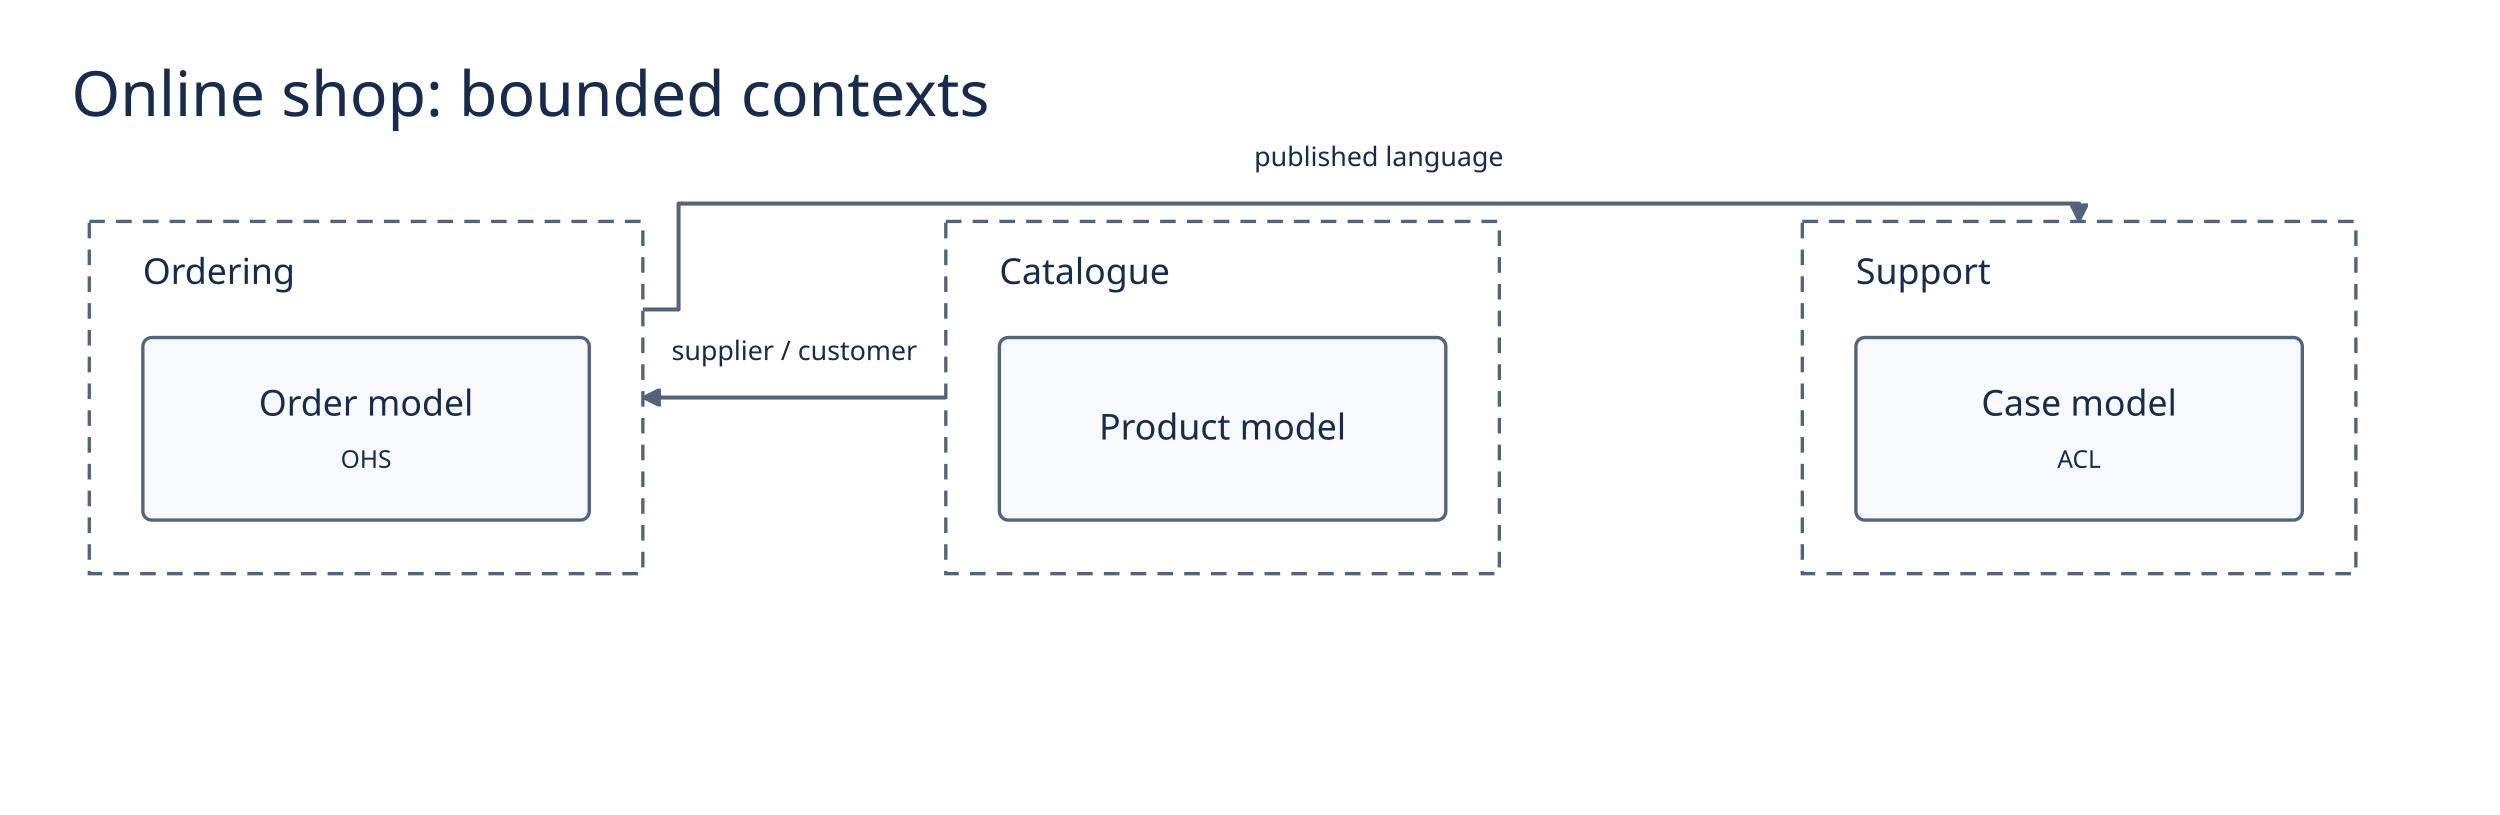
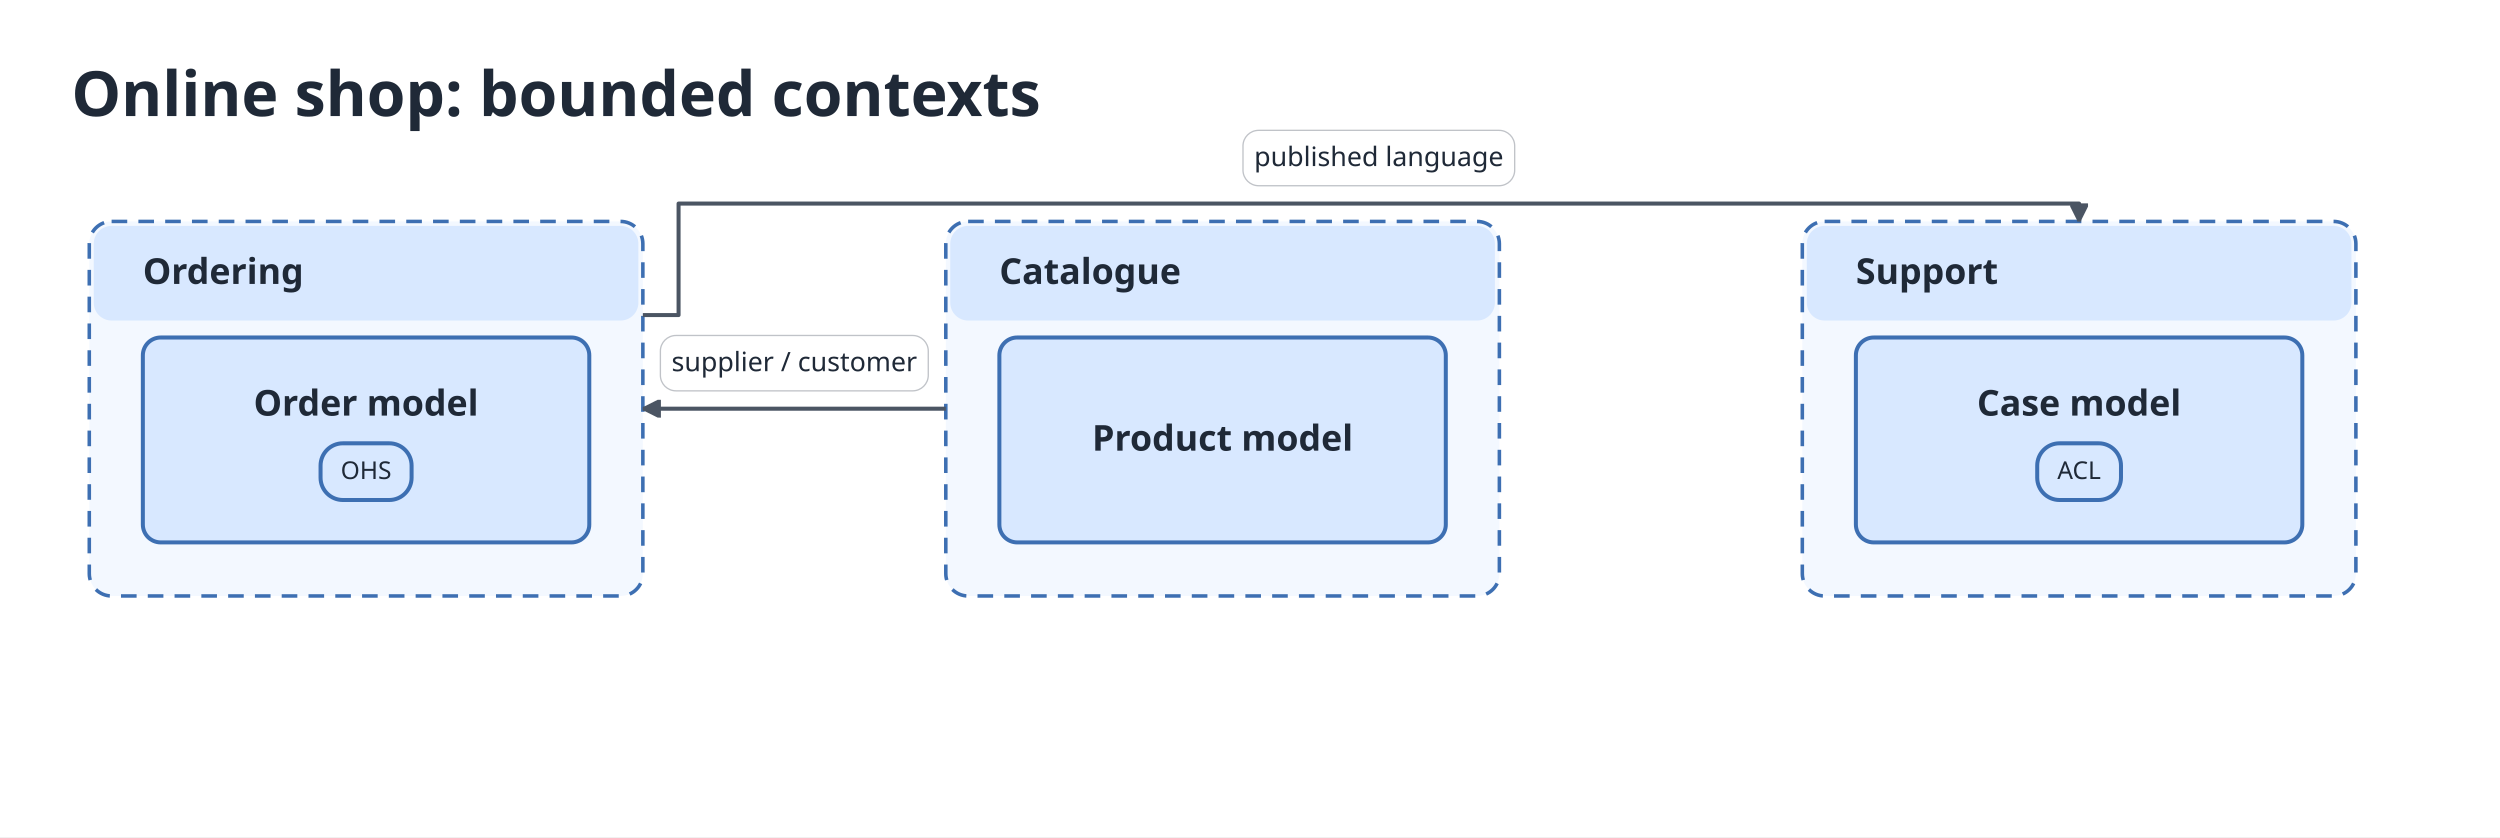
- <svg xmlns="http://www.w3.org/2000/svg" viewBox="0 0 1120 365" width="1120" height="365" lang="en" role="img" aria-labelledby="c7-en-document-title c7-en-document-desc" data-archatlas="0.1" data-measured-with="pillow">
+ <svg xmlns="http://www.w3.org/2000/svg" viewBox="0 0 1120 375" width="1120" height="375" lang="en" role="img" aria-labelledby="c7-en-document-title c7-en-document-desc" data-archatlas="0.1" data-measured-with="pillow">
  <defs>
    <marker id="c7-en-marker-peer-arrow" viewBox="0 0 10 10" refX="10" refY="5" markerWidth="8" markerHeight="8" markerUnits="userSpaceOnUse" orient="auto-start-reverse">
-       <path d="M 0 0 L 10 5 L 0 10 Z" fill="#52647d" stroke="#52647d" stroke-width="1.5" />
+       <path d="M 0 0 L 10 5 L 0 10 Z" fill="#4B5563" stroke="#4B5563" stroke-width="1.5" />
    </marker>
    <marker id="c7-en-marker-peer-circle" viewBox="0 0 10 10" refX="5" refY="5" markerWidth="8" markerHeight="8" markerUnits="userSpaceOnUse">
-       <circle cx="5" cy="5" r="3.5" fill="#ffffff" stroke="#52647d" stroke-width="1.5" />
+       <circle cx="5" cy="5" r="3.5" fill="#ffffff" stroke="#4B5563" stroke-width="1.5" />
    </marker>
  </defs>
-   <rect width="1120" height="365" fill="#ffffff" data-role="canvas" />
-   <rect id="c7-en-shape-group-g_o" data-id="g_o" data-role="group" data-parent="" data-kind="boundary" fill="#ffffff" stroke="#52647d" stroke-width="1.5" data-box="40 99.2 248 157.8" stroke-dasharray="7 5" x="40" y="99.2" width="248" height="157.8" rx="0" />
-   <rect id="c7-en-shape-node-o" data-id="o" data-role="node" data-parent="g_o" data-kind="component" fill="#f7f9fc" stroke="#52647d" stroke-width="1.5" data-box="64 151.2 200 81.8" x="64" y="151.2" width="200" height="81.8" rx="4" />
-   <rect id="c7-en-shape-group-g_c" data-id="g_c" data-role="group" data-parent="" data-kind="boundary" fill="#ffffff" stroke="#52647d" stroke-width="1.5" data-box="423.719 99.2 248 157.8" stroke-dasharray="7 5" x="423.719" y="99.2" width="248" height="157.8" rx="0" />
-   <rect id="c7-en-shape-node-c" data-id="c" data-role="node" data-parent="g_c" data-kind="component" fill="#f7f9fc" stroke="#52647d" stroke-width="1.5" data-box="447.719 151.2 200 81.8" x="447.719" y="151.2" width="200" height="81.8" rx="4" />
-   <rect id="c7-en-shape-group-g_s" data-id="g_s" data-role="group" data-parent="" data-kind="boundary" fill="#ffffff" stroke="#52647d" stroke-width="1.5" data-box="807.438 99.2 248 157.8" stroke-dasharray="7 5" x="807.438" y="99.2" width="248" height="157.8" rx="0" />
-   <rect id="c7-en-shape-node-s" data-id="s" data-role="node" data-parent="g_s" data-kind="component" fill="#f7f9fc" stroke="#52647d" stroke-width="1.5" data-box="831.438 151.2 200 81.8" x="831.438" y="151.2" width="200" height="81.8" rx="4" />
-   <polyline id="c7-en-edge-edge-1" data-id="edge-1" data-role="edge" data-from="g_c" data-to="g_o" data-kind="call" points="423.719,178.1 288,178.1" fill="none" stroke="#52647d" stroke-width="1.8" stroke-linejoin="round" marker-end="url(#c7-en-marker-peer-arrow)" />
-   <polyline id="c7-en-edge-edge-2" data-id="edge-2" data-role="edge" data-from="g_o" data-to="g_s" data-kind="call" points="288,138.65 304,138.65 304,91.2 931.438,91.2 931.438,99.2" fill="none" stroke="#52647d" stroke-width="1.8" stroke-linejoin="round" marker-end="url(#c7-en-marker-peer-arrow)" />
-   <rect id="c7-en-shape-label-bg-__edge-1-background" data-id="__edge-1-background" data-role="label-bg" data-parent="edge-1" x="295.852" y="145.3" width="120.016" height="24.8" fill="#ffffff" fill-opacity="0.92" rx="3" />
-   <rect id="c7-en-shape-label-bg-__edge-2-background" data-id="__edge-2-background" data-role="label-bg" data-parent="edge-2" x="556.859" y="58.4" width="121.719" height="24.8" fill="#ffffff" fill-opacity="0.92" rx="3" />
-   <text id="c7-en-text-title-figure-title" data-id="figure-title" data-role="title" data-owner="" x="32" y="52" data-source="Online shop: bounded contexts" font-size="28" font-family="&quot;Noto Sans CJK SC&quot;, &quot;Source Han Sans SC&quot;, &quot;PingFang SC&quot;, &quot;Microsoft YaHei&quot;, &quot;WenQuanYi Zen Hei&quot;, &quot;Noto Sans&quot;, &quot;DejaVu Sans&quot;, &quot;Liberation Sans&quot;, sans-serif" text-anchor="start" fill="#172b4d" data-text-box="32 24 411.234 39.2">
+   <rect width="1120" height="375" fill="#ffffff" data-role="canvas" />
+   <rect id="c7-en-shape-group-g_o" data-id="g_o" data-role="group" data-parent="" data-kind="boundary" data-shape="card" fill="#F3F8FF" stroke="#3D6FB2" stroke-width="1.6" data-box="40 99.2 248 167.8" stroke-dasharray="7 5" x="40" y="99.2" width="248" height="167.8" rx="10" />
+   <rect data-role="header-band" data-parent="g_o" x="42" y="101.2" width="244" height="42.4" rx="8" fill="#D8E8FF" />
+   <rect id="c7-en-shape-node-o" data-id="o" data-role="node" data-parent="g_o" data-kind="component" data-shape="card" fill="#D8E8FF" stroke="#3D6FB2" stroke-width="1.8" data-box="64 151.2 200 91.8" x="64" y="151.2" width="200" height="91.8" rx="8" />
+   <rect id="c7-en-shape-chip-__o-chip-2" data-id="__o-chip-2" data-role="chip" data-parent="o" data-kind="component" data-shape="card" fill="#D8E8FF" stroke="#3D6FB2" stroke-width="1.8" data-box="143.609 198.6 40.781 25.4" x="143.609" y="198.6" width="40.781" height="25.4" rx="10" />
+   <rect id="c7-en-shape-group-g_c" data-id="g_c" data-role="group" data-parent="" data-kind="boundary" data-shape="card" fill="#F3F8FF" stroke="#3D6FB2" stroke-width="1.6" data-box="423.719 99.2 248 167.8" stroke-dasharray="7 5" x="423.719" y="99.2" width="248" height="167.8" rx="10" />
+   <rect data-role="header-band" data-parent="g_c" x="425.719" y="101.2" width="244" height="42.4" rx="8" fill="#D8E8FF" />
+   <rect id="c7-en-shape-node-c" data-id="c" data-role="node" data-parent="g_c" data-kind="component" data-shape="card" fill="#D8E8FF" stroke="#3D6FB2" stroke-width="1.8" data-box="447.719 151.2 200 91.8" x="447.719" y="151.2" width="200" height="91.8" rx="8" />
+   <rect id="c7-en-shape-group-g_s" data-id="g_s" data-role="group" data-parent="" data-kind="boundary" data-shape="card" fill="#F3F8FF" stroke="#3D6FB2" stroke-width="1.6" data-box="807.438 99.2 248 167.8" stroke-dasharray="7 5" x="807.438" y="99.2" width="248" height="167.8" rx="10" />
+   <rect data-role="header-band" data-parent="g_s" x="809.438" y="101.2" width="244" height="42.4" rx="8" fill="#D8E8FF" />
+   <rect id="c7-en-shape-node-s" data-id="s" data-role="node" data-parent="g_s" data-kind="component" data-shape="card" fill="#D8E8FF" stroke="#3D6FB2" stroke-width="1.8" data-box="831.438 151.2 200 91.8" x="831.438" y="151.2" width="200" height="91.8" rx="8" />
+   <rect id="c7-en-shape-chip-__s-chip-7" data-id="__s-chip-7" data-role="chip" data-parent="s" data-kind="component" data-shape="card" fill="#D8E8FF" stroke="#3D6FB2" stroke-width="1.8" data-box="912.672 198.6 37.531 25.4" x="912.672" y="198.6" width="37.531" height="25.4" rx="10" />
+   <polyline id="c7-en-edge-edge-1" data-id="edge-1" data-role="edge" data-from="g_c" data-to="g_o" data-kind="call" points="423.719,183.1 288,183.1" fill="none" stroke="#4B5563" stroke-width="1.8" stroke-linejoin="round" marker-end="url(#c7-en-marker-peer-arrow)" />
+   <polyline id="c7-en-edge-edge-2" data-id="edge-2" data-role="edge" data-from="g_o" data-to="g_s" data-kind="call" points="288,141.15 304,141.15 304,91.2 931.438,91.2 931.438,99.2" fill="none" stroke="#4B5563" stroke-width="1.8" stroke-linejoin="round" marker-end="url(#c7-en-marker-peer-arrow)" />
+   <rect id="c7-en-shape-label-bg-__edge-1-background" data-id="__edge-1-background" data-role="label-bg" data-parent="edge-1" x="295.852" y="150.3" width="120.016" height="24.8" fill="#ffffff" fill-opacity="0.96" rx="7" stroke="#4B5563" stroke-opacity="0.35" stroke-width="0.6" />
+   <rect id="c7-en-shape-label-bg-__edge-2-background" data-id="__edge-2-background" data-role="label-bg" data-parent="edge-2" x="556.859" y="58.4" width="121.719" height="24.8" fill="#ffffff" fill-opacity="0.96" rx="7" stroke="#4B5563" stroke-opacity="0.35" stroke-width="0.6" />
+   <text id="c7-en-text-title-figure-title" data-id="figure-title" data-role="title" data-owner="" x="32" y="52" data-source="Online shop: bounded contexts" font-size="28" font-family="&quot;Noto Sans CJK SC&quot;, &quot;Source Han Sans SC&quot;, &quot;PingFang SC&quot;, &quot;Microsoft YaHei&quot;, &quot;WenQuanYi Zen Hei&quot;, &quot;Noto Sans&quot;, &quot;DejaVu Sans&quot;, &quot;Liberation Sans&quot;, sans-serif" font-weight="700" text-anchor="start" fill="#1F2937" data-text-box="32 24 434.219 39.2">
    <tspan x="32" y="52">
      <tspan font-family="Noto Sans" x="32">Online</tspan>
-       <tspan font-family="Noto Sans" x="118.703"> </tspan>
-       <tspan font-family="Noto Sans" x="125.984">shop:</tspan>
-       <tspan font-family="Noto Sans" x="198.344"> </tspan>
-       <tspan font-family="Noto Sans" x="205.625">bounded</tspan>
-       <tspan font-family="Noto Sans" x="324.609"> </tspan>
-       <tspan font-family="Noto Sans" x="331.891">contexts</tspan>
+       <tspan font-family="Noto Sans" x="124.703"> </tspan>
+       <tspan font-family="Noto Sans" x="131.984">shop:</tspan>
+       <tspan font-family="Noto Sans" x="207.328"> </tspan>
+       <tspan font-family="Noto Sans" x="214.609">bounded</tspan>
+       <tspan font-family="Noto Sans" x="338.422"> </tspan>
+       <tspan font-family="Noto Sans" x="345.703">contexts</tspan>
    </tspan>
  </text>
-   <text id="c7-en-text-group-title-g_o-title" data-id="g_o-title" data-role="group-title" data-owner="g_o" x="64" y="127.2" data-source="Ordering" font-size="16" font-family="&quot;Noto Sans CJK SC&quot;, &quot;Source Han Sans SC&quot;, &quot;PingFang SC&quot;, &quot;Microsoft YaHei&quot;, &quot;WenQuanYi Zen Hei&quot;, &quot;Noto Sans&quot;, &quot;DejaVu Sans&quot;, &quot;Liberation Sans&quot;, sans-serif" text-anchor="start" fill="#172b4d" data-text-box="64 111.2 68.141 22.4">
+   <text id="c7-en-text-group-title-g_o-title" data-id="g_o-title" data-role="group-title" data-owner="g_o" x="64" y="127.2" data-source="Ordering" font-size="16" font-family="&quot;Noto Sans CJK SC&quot;, &quot;Source Han Sans SC&quot;, &quot;PingFang SC&quot;, &quot;Microsoft YaHei&quot;, &quot;WenQuanYi Zen Hei&quot;, &quot;Noto Sans&quot;, &quot;DejaVu Sans&quot;, &quot;Liberation Sans&quot;, sans-serif" font-weight="700" text-anchor="start" fill="#1F2937" data-text-box="64 111.2 72.047 22.4">
    <tspan x="64" y="127.2">
      <tspan font-family="Noto Sans" x="64">Ordering</tspan>
    </tspan>
  </text>
-   <text id="c7-en-text-name-o-name" data-id="o-name" data-role="name" data-owner="o" x="164" y="186.2" data-source="Order model" font-size="16" font-family="&quot;Noto Sans CJK SC&quot;, &quot;Source Han Sans SC&quot;, &quot;PingFang SC&quot;, &quot;Microsoft YaHei&quot;, &quot;WenQuanYi Zen Hei&quot;, &quot;Noto Sans&quot;, &quot;DejaVu Sans&quot;, &quot;Liberation Sans&quot;, sans-serif" text-anchor="start" fill="#172b4d" data-text-box="115.961 170.2 96.078 22.4">
-     <tspan x="115.961" y="186.2">
-       <tspan font-family="Noto Sans" x="115.961">Order</tspan>
-       <tspan font-family="Noto Sans" x="160.242"> </tspan>
-       <tspan font-family="Noto Sans" x="164.398">model</tspan>
+   <text id="c7-en-text-name-o-name" data-id="o-name" data-role="name" data-owner="o" x="164" y="186.2" data-source="Order model" font-size="16" font-family="&quot;Noto Sans CJK SC&quot;, &quot;Source Han Sans SC&quot;, &quot;PingFang SC&quot;, &quot;Microsoft YaHei&quot;, &quot;WenQuanYi Zen Hei&quot;, &quot;Noto Sans&quot;, &quot;DejaVu Sans&quot;, &quot;Liberation Sans&quot;, sans-serif" font-weight="700" text-anchor="start" fill="#1F2937" data-text-box="113.617 170.2 100.766 22.4">
+     <tspan x="113.617" y="186.2">
+       <tspan font-family="Noto Sans" x="113.617">Order</tspan>
+       <tspan font-family="Noto Sans" x="160.148"> </tspan>
+       <tspan font-family="Noto Sans" x="164.305">model</tspan>
    </tspan>
  </text>
-   <text id="c7-en-text-tags-o-tags" data-id="o-tags" data-role="tags" data-owner="o" x="164" y="209.6" data-source="OHS" font-size="11" font-family="&quot;Noto Sans CJK SC&quot;, &quot;Source Han Sans SC&quot;, &quot;PingFang SC&quot;, &quot;Microsoft YaHei&quot;, &quot;WenQuanYi Zen Hei&quot;, &quot;Noto Sans&quot;, &quot;DejaVu Sans&quot;, &quot;Liberation Sans&quot;, sans-serif" text-anchor="start" fill="#172b4d" data-text-box="152.609 198.6 22.781 15.4">
-     <tspan x="152.609" y="209.6">
+   <text id="c7-en-text-chip-text-__o-chip-2-text" data-id="__o-chip-2-text" data-role="chip-text" data-owner="__o-chip-2" x="152.609" y="214.6" data-source="OHS" font-size="11" font-family="&quot;Noto Sans CJK SC&quot;, &quot;Source Han Sans SC&quot;, &quot;PingFang SC&quot;, &quot;Microsoft YaHei&quot;, &quot;WenQuanYi Zen Hei&quot;, &quot;Noto Sans&quot;, &quot;DejaVu Sans&quot;, &quot;Liberation Sans&quot;, sans-serif" font-weight="400" text-anchor="start" fill="#1F2937" data-text-box="152.609 203.6 22.781 15.4">
+     <tspan x="152.609" y="214.6">
      <tspan font-family="Noto Sans" x="152.609">OHS</tspan>
    </tspan>
  </text>
-   <text id="c7-en-text-group-title-g_c-title" data-id="g_c-title" data-role="group-title" data-owner="g_c" x="447.719" y="127.2" data-source="Catalogue" font-size="16" font-family="&quot;Noto Sans CJK SC&quot;, &quot;Source Han Sans SC&quot;, &quot;PingFang SC&quot;, &quot;Microsoft YaHei&quot;, &quot;WenQuanYi Zen Hei&quot;, &quot;Noto Sans&quot;, &quot;DejaVu Sans&quot;, &quot;Liberation Sans&quot;, sans-serif" text-anchor="start" fill="#172b4d" data-text-box="447.719 111.2 76.406 22.4">
+   <text id="c7-en-text-group-title-g_c-title" data-id="g_c-title" data-role="group-title" data-owner="g_c" x="447.719" y="127.2" data-source="Catalogue" font-size="16" font-family="&quot;Noto Sans CJK SC&quot;, &quot;Source Han Sans SC&quot;, &quot;PingFang SC&quot;, &quot;Microsoft YaHei&quot;, &quot;WenQuanYi Zen Hei&quot;, &quot;Noto Sans&quot;, &quot;DejaVu Sans&quot;, &quot;Liberation Sans&quot;, sans-serif" font-weight="700" text-anchor="start" fill="#1F2937" data-text-box="447.719 111.2 81.312 22.4">
    <tspan x="447.719" y="127.2">
      <tspan font-family="Noto Sans" x="447.719">Catalogue</tspan>
    </tspan>
  </text>
-   <text id="c7-en-text-name-c-name" data-id="c-name" data-role="name" data-owner="c" x="547.719" y="196.9" data-source="Product model" font-size="16" font-family="&quot;Noto Sans CJK SC&quot;, &quot;Source Han Sans SC&quot;, &quot;PingFang SC&quot;, &quot;Microsoft YaHei&quot;, &quot;WenQuanYi Zen Hei&quot;, &quot;Noto Sans&quot;, &quot;DejaVu Sans&quot;, &quot;Liberation Sans&quot;, sans-serif" text-anchor="start" fill="#172b4d" data-text-box="492.383 180.9 110.672 22.4">
-     <tspan x="492.383" y="196.9">
-       <tspan font-family="Noto Sans" x="492.383">Product</tspan>
-       <tspan font-family="Noto Sans" x="551.258"> </tspan>
-       <tspan font-family="Noto Sans" x="555.414">model</tspan>
+   <text id="c7-en-text-name-c-name" data-id="c-name" data-role="name" data-owner="c" x="547.719" y="201.9" data-source="Product model" font-size="16" font-family="&quot;Noto Sans CJK SC&quot;, &quot;Source Han Sans SC&quot;, &quot;PingFang SC&quot;, &quot;Microsoft YaHei&quot;, &quot;WenQuanYi Zen Hei&quot;, &quot;Noto Sans&quot;, &quot;DejaVu Sans&quot;, &quot;Liberation Sans&quot;, sans-serif" font-weight="700" text-anchor="start" fill="#1F2937" data-text-box="489.25 185.9 116.938 22.4">
+     <tspan x="489.25" y="201.9">
+       <tspan font-family="Noto Sans" x="489.25">Product</tspan>
+       <tspan font-family="Noto Sans" x="551.953"> </tspan>
+       <tspan font-family="Noto Sans" x="556.109">model</tspan>
    </tspan>
  </text>
-   <text id="c7-en-text-group-title-g_s-title" data-id="g_s-title" data-role="group-title" data-owner="g_s" x="831.438" y="127.2" data-source="Support" font-size="16" font-family="&quot;Noto Sans CJK SC&quot;, &quot;Source Han Sans SC&quot;, &quot;PingFang SC&quot;, &quot;Microsoft YaHei&quot;, &quot;WenQuanYi Zen Hei&quot;, &quot;Noto Sans&quot;, &quot;DejaVu Sans&quot;, &quot;Liberation Sans&quot;, sans-serif" text-anchor="start" fill="#172b4d" data-text-box="831.438 111.2 60.438 22.4">
+   <text id="c7-en-text-group-title-g_s-title" data-id="g_s-title" data-role="group-title" data-owner="g_s" x="831.438" y="127.2" data-source="Support" font-size="16" font-family="&quot;Noto Sans CJK SC&quot;, &quot;Source Han Sans SC&quot;, &quot;PingFang SC&quot;, &quot;Microsoft YaHei&quot;, &quot;WenQuanYi Zen Hei&quot;, &quot;Noto Sans&quot;, &quot;DejaVu Sans&quot;, &quot;Liberation Sans&quot;, sans-serif" font-weight="700" text-anchor="start" fill="#1F2937" data-text-box="831.438 111.2 63.688 22.4">
    <tspan x="831.438" y="127.2">
      <tspan font-family="Noto Sans" x="831.438">Support</tspan>
    </tspan>
  </text>
-   <text id="c7-en-text-name-s-name" data-id="s-name" data-role="name" data-owner="s" x="931.438" y="186.2" data-source="Case model" font-size="16" font-family="&quot;Noto Sans CJK SC&quot;, &quot;Source Han Sans SC&quot;, &quot;PingFang SC&quot;, &quot;Microsoft YaHei&quot;, &quot;WenQuanYi Zen Hei&quot;, &quot;Noto Sans&quot;, &quot;DejaVu Sans&quot;, &quot;Liberation Sans&quot;, sans-serif" text-anchor="start" fill="#172b4d" data-text-box="887.656 170.2 87.562 22.4">
-     <tspan x="887.656" y="186.2">
-       <tspan font-family="Noto Sans" x="887.656">Case</tspan>
-       <tspan font-family="Noto Sans" x="923.422"> </tspan>
-       <tspan font-family="Noto Sans" x="927.578">model</tspan>
+   <text id="c7-en-text-name-s-name" data-id="s-name" data-role="name" data-owner="s" x="931.438" y="186.2" data-source="Case model" font-size="16" font-family="&quot;Noto Sans CJK SC&quot;, &quot;Source Han Sans SC&quot;, &quot;PingFang SC&quot;, &quot;Microsoft YaHei&quot;, &quot;WenQuanYi Zen Hei&quot;, &quot;Noto Sans&quot;, &quot;DejaVu Sans&quot;, &quot;Liberation Sans&quot;, sans-serif" font-weight="700" text-anchor="start" fill="#1F2937" data-text-box="885.695 170.2 91.484 22.4">
+     <tspan x="885.695" y="186.2">
+       <tspan font-family="Noto Sans" x="885.695">Case</tspan>
+       <tspan font-family="Noto Sans" x="922.945"> </tspan>
+       <tspan font-family="Noto Sans" x="927.102">model</tspan>
    </tspan>
  </text>
-   <text id="c7-en-text-tags-s-tags" data-id="s-tags" data-role="tags" data-owner="s" x="931.438" y="209.6" data-source="ACL" font-size="11" font-family="&quot;Noto Sans CJK SC&quot;, &quot;Source Han Sans SC&quot;, &quot;PingFang SC&quot;, &quot;Microsoft YaHei&quot;, &quot;WenQuanYi Zen Hei&quot;, &quot;Noto Sans&quot;, &quot;DejaVu Sans&quot;, &quot;Liberation Sans&quot;, sans-serif" text-anchor="start" fill="#172b4d" data-text-box="921.672 198.6 19.531 15.4">
-     <tspan x="921.672" y="209.6">
+   <text id="c7-en-text-chip-text-__s-chip-7-text" data-id="__s-chip-7-text" data-role="chip-text" data-owner="__s-chip-7" x="921.672" y="214.6" data-source="ACL" font-size="11" font-family="&quot;Noto Sans CJK SC&quot;, &quot;Source Han Sans SC&quot;, &quot;PingFang SC&quot;, &quot;Microsoft YaHei&quot;, &quot;WenQuanYi Zen Hei&quot;, &quot;Noto Sans&quot;, &quot;DejaVu Sans&quot;, &quot;Liberation Sans&quot;, sans-serif" font-weight="400" text-anchor="start" fill="#1F2937" data-text-box="921.672 203.6 19.531 15.4">
+     <tspan x="921.672" y="214.6">
      <tspan font-family="Noto Sans" x="921.672">ACL</tspan>
    </tspan>
  </text>
-   <text id="c7-en-text-edge-label-edge-1-label" data-id="edge-1-label" data-role="edge-label" data-owner="edge-1" x="355.859" y="161.3" data-source="supplier / customer" font-size="12" font-family="&quot;Noto Sans CJK SC&quot;, &quot;Source Han Sans SC&quot;, &quot;PingFang SC&quot;, &quot;Microsoft YaHei&quot;, &quot;WenQuanYi Zen Hei&quot;, &quot;Noto Sans&quot;, &quot;DejaVu Sans&quot;, &quot;Liberation Sans&quot;, sans-serif" text-anchor="start" fill="#172b4d" data-text-box="300.852 149.3 110.016 16.8">
-     <tspan x="300.852" y="161.3">
+   <text id="c7-en-text-edge-label-edge-1-label" data-id="edge-1-label" data-role="edge-label" data-owner="edge-1" x="355.859" y="166.3" data-source="supplier / customer" font-size="12" font-family="&quot;Noto Sans CJK SC&quot;, &quot;Source Han Sans SC&quot;, &quot;PingFang SC&quot;, &quot;Microsoft YaHei&quot;, &quot;WenQuanYi Zen Hei&quot;, &quot;Noto Sans&quot;, &quot;DejaVu Sans&quot;, &quot;Liberation Sans&quot;, sans-serif" font-weight="400" text-anchor="start" fill="#1F2937" data-text-box="300.852 154.3 110.016 16.8">
+     <tspan x="300.852" y="166.3">
      <tspan font-family="Noto Sans" x="300.852">supplier</tspan>
      <tspan font-family="Noto Sans" x="346.68"> </tspan>
      <tspan font-family="Noto Sans" x="349.805">/</tspan>
      <tspan font-family="Noto Sans" x="354.273"> </tspan>
      <tspan font-family="Noto Sans" x="357.398">customer</tspan>
    </tspan>
  </text>
-   <text id="c7-en-text-edge-label-edge-2-label" data-id="edge-2-label" data-role="edge-label" data-owner="edge-2" x="617.719" y="74.4" data-source="published language" font-size="12" font-family="&quot;Noto Sans CJK SC&quot;, &quot;Source Han Sans SC&quot;, &quot;PingFang SC&quot;, &quot;Microsoft YaHei&quot;, &quot;WenQuanYi Zen Hei&quot;, &quot;Noto Sans&quot;, &quot;DejaVu Sans&quot;, &quot;Liberation Sans&quot;, sans-serif" text-anchor="start" fill="#172b4d" data-text-box="561.859 62.4 111.719 16.8">
+   <text id="c7-en-text-edge-label-edge-2-label" data-id="edge-2-label" data-role="edge-label" data-owner="edge-2" x="617.719" y="74.4" data-source="published language" font-size="12" font-family="&quot;Noto Sans CJK SC&quot;, &quot;Source Han Sans SC&quot;, &quot;PingFang SC&quot;, &quot;Microsoft YaHei&quot;, &quot;WenQuanYi Zen Hei&quot;, &quot;Noto Sans&quot;, &quot;DejaVu Sans&quot;, &quot;Liberation Sans&quot;, sans-serif" font-weight="400" text-anchor="start" fill="#1F2937" data-text-box="561.859 62.4 111.719 16.8">
    <tspan x="561.859" y="74.4">
      <tspan font-family="Noto Sans" x="561.859">published</tspan>
      <tspan font-family="Noto Sans" x="617.531"> </tspan>
      <tspan font-family="Noto Sans" x="620.656">language</tspan>
    </tspan>
  </text>
</svg>
